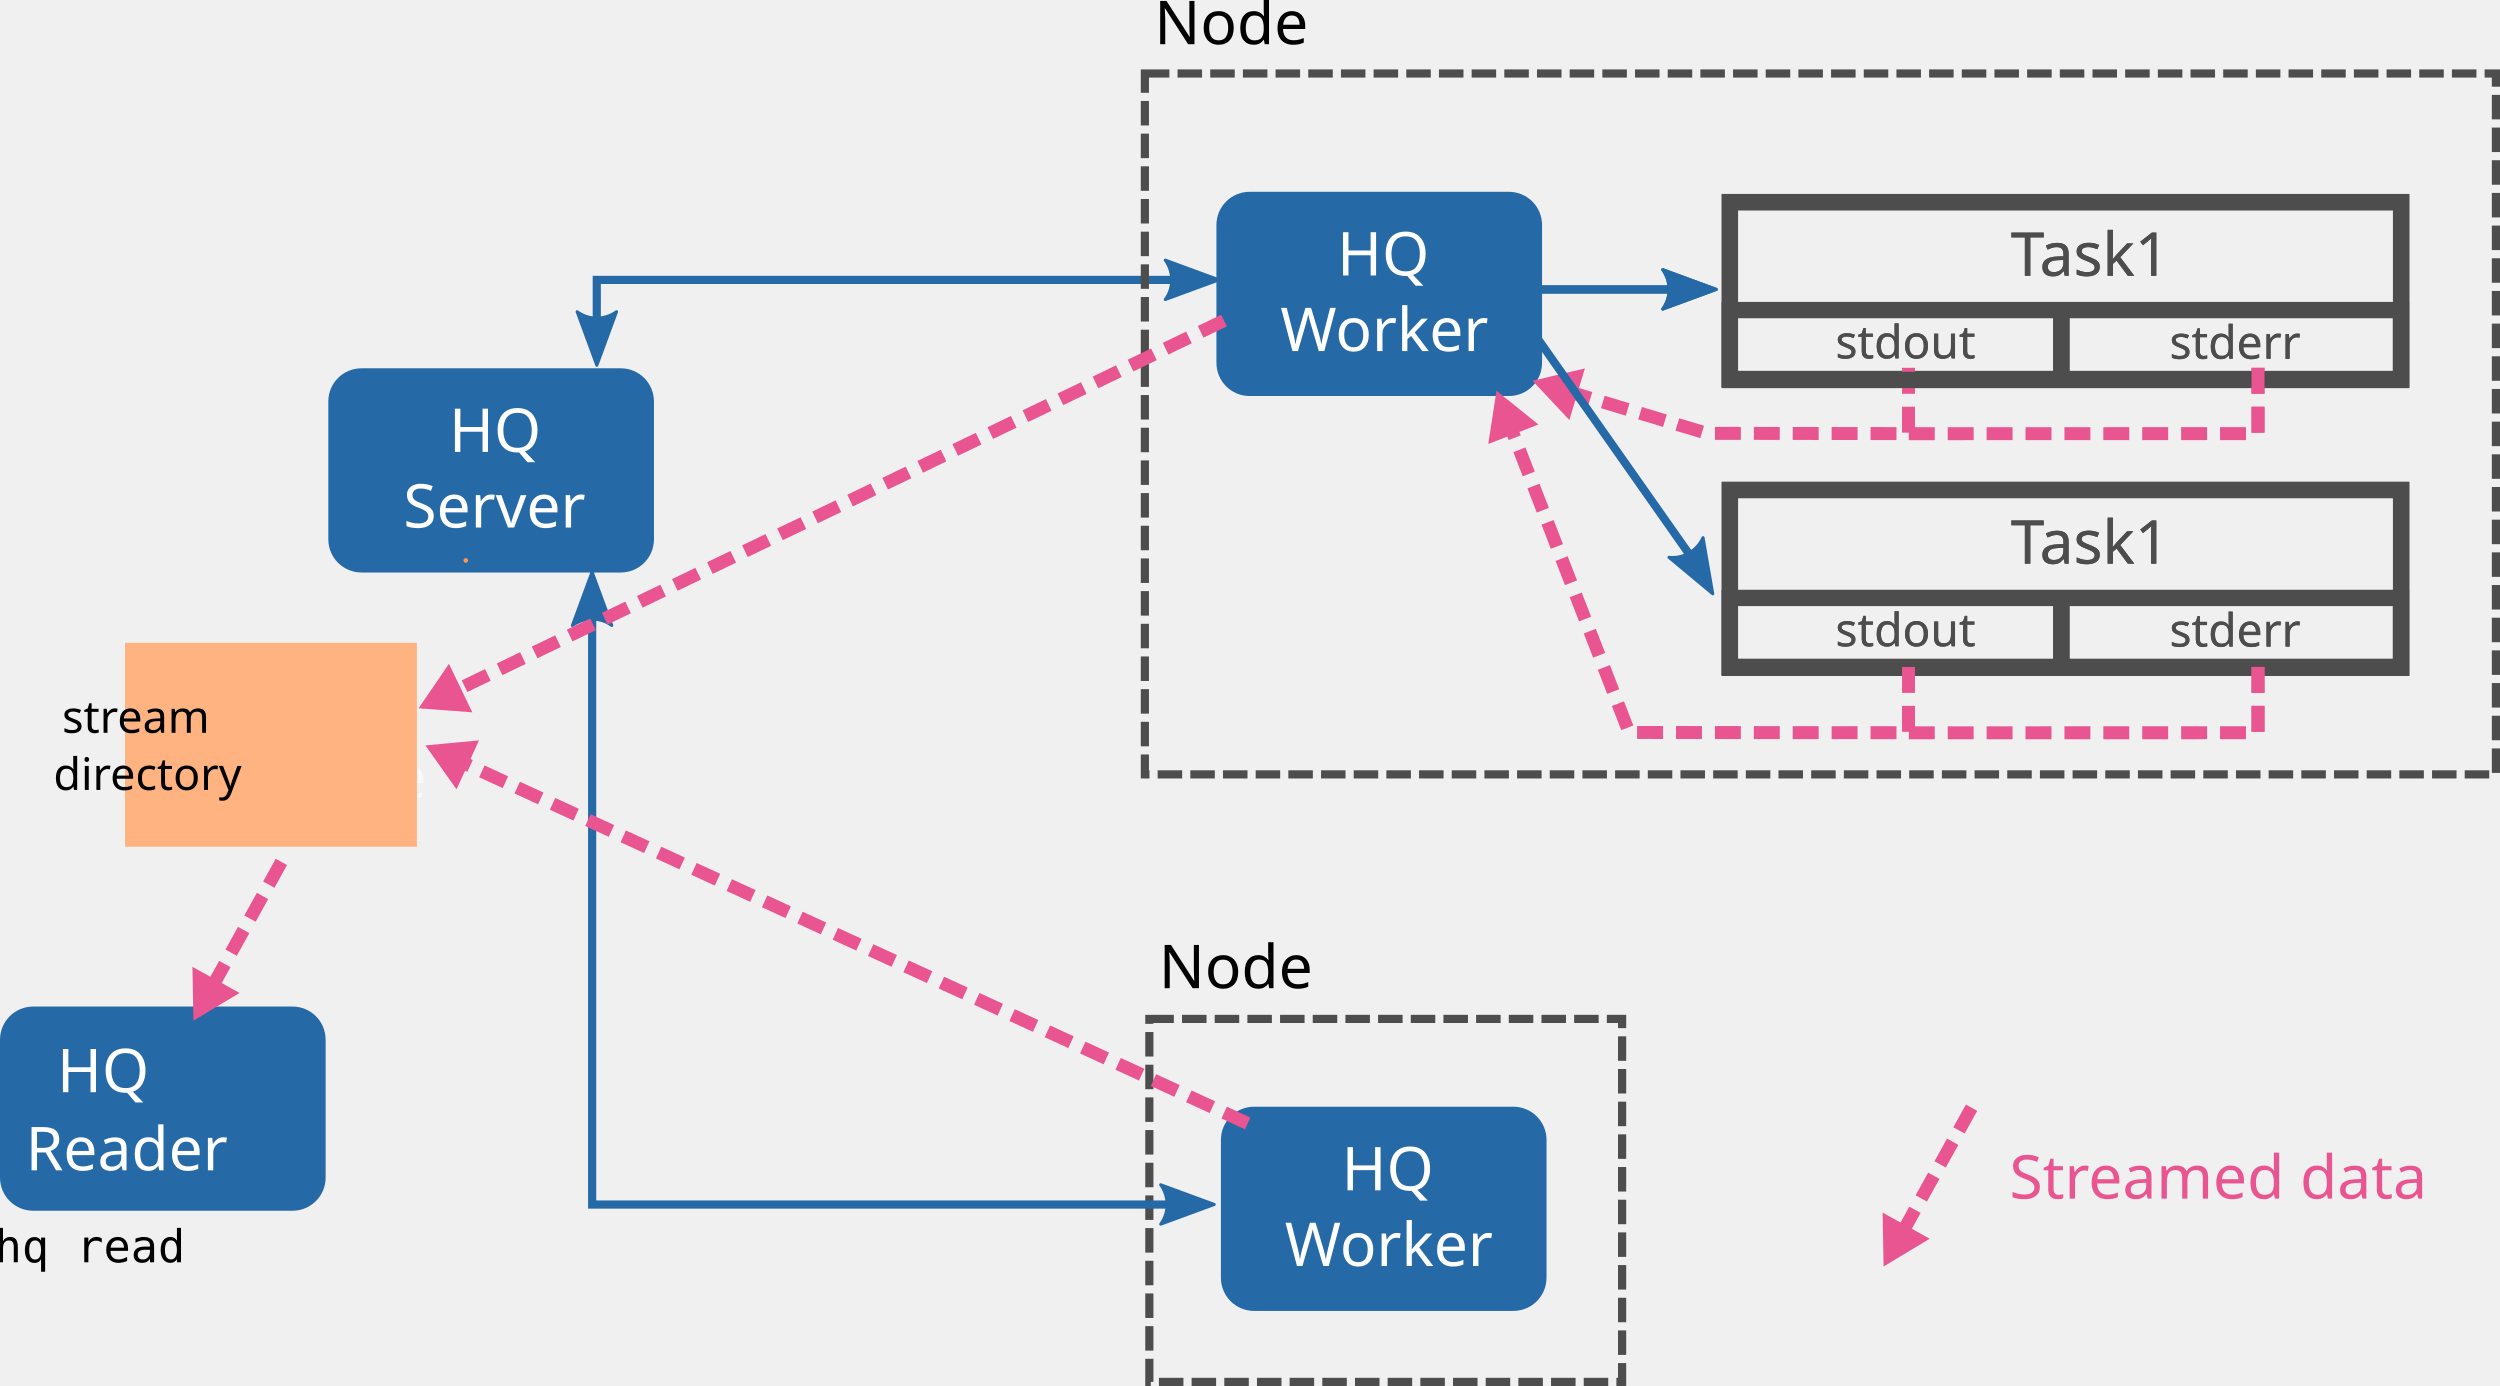
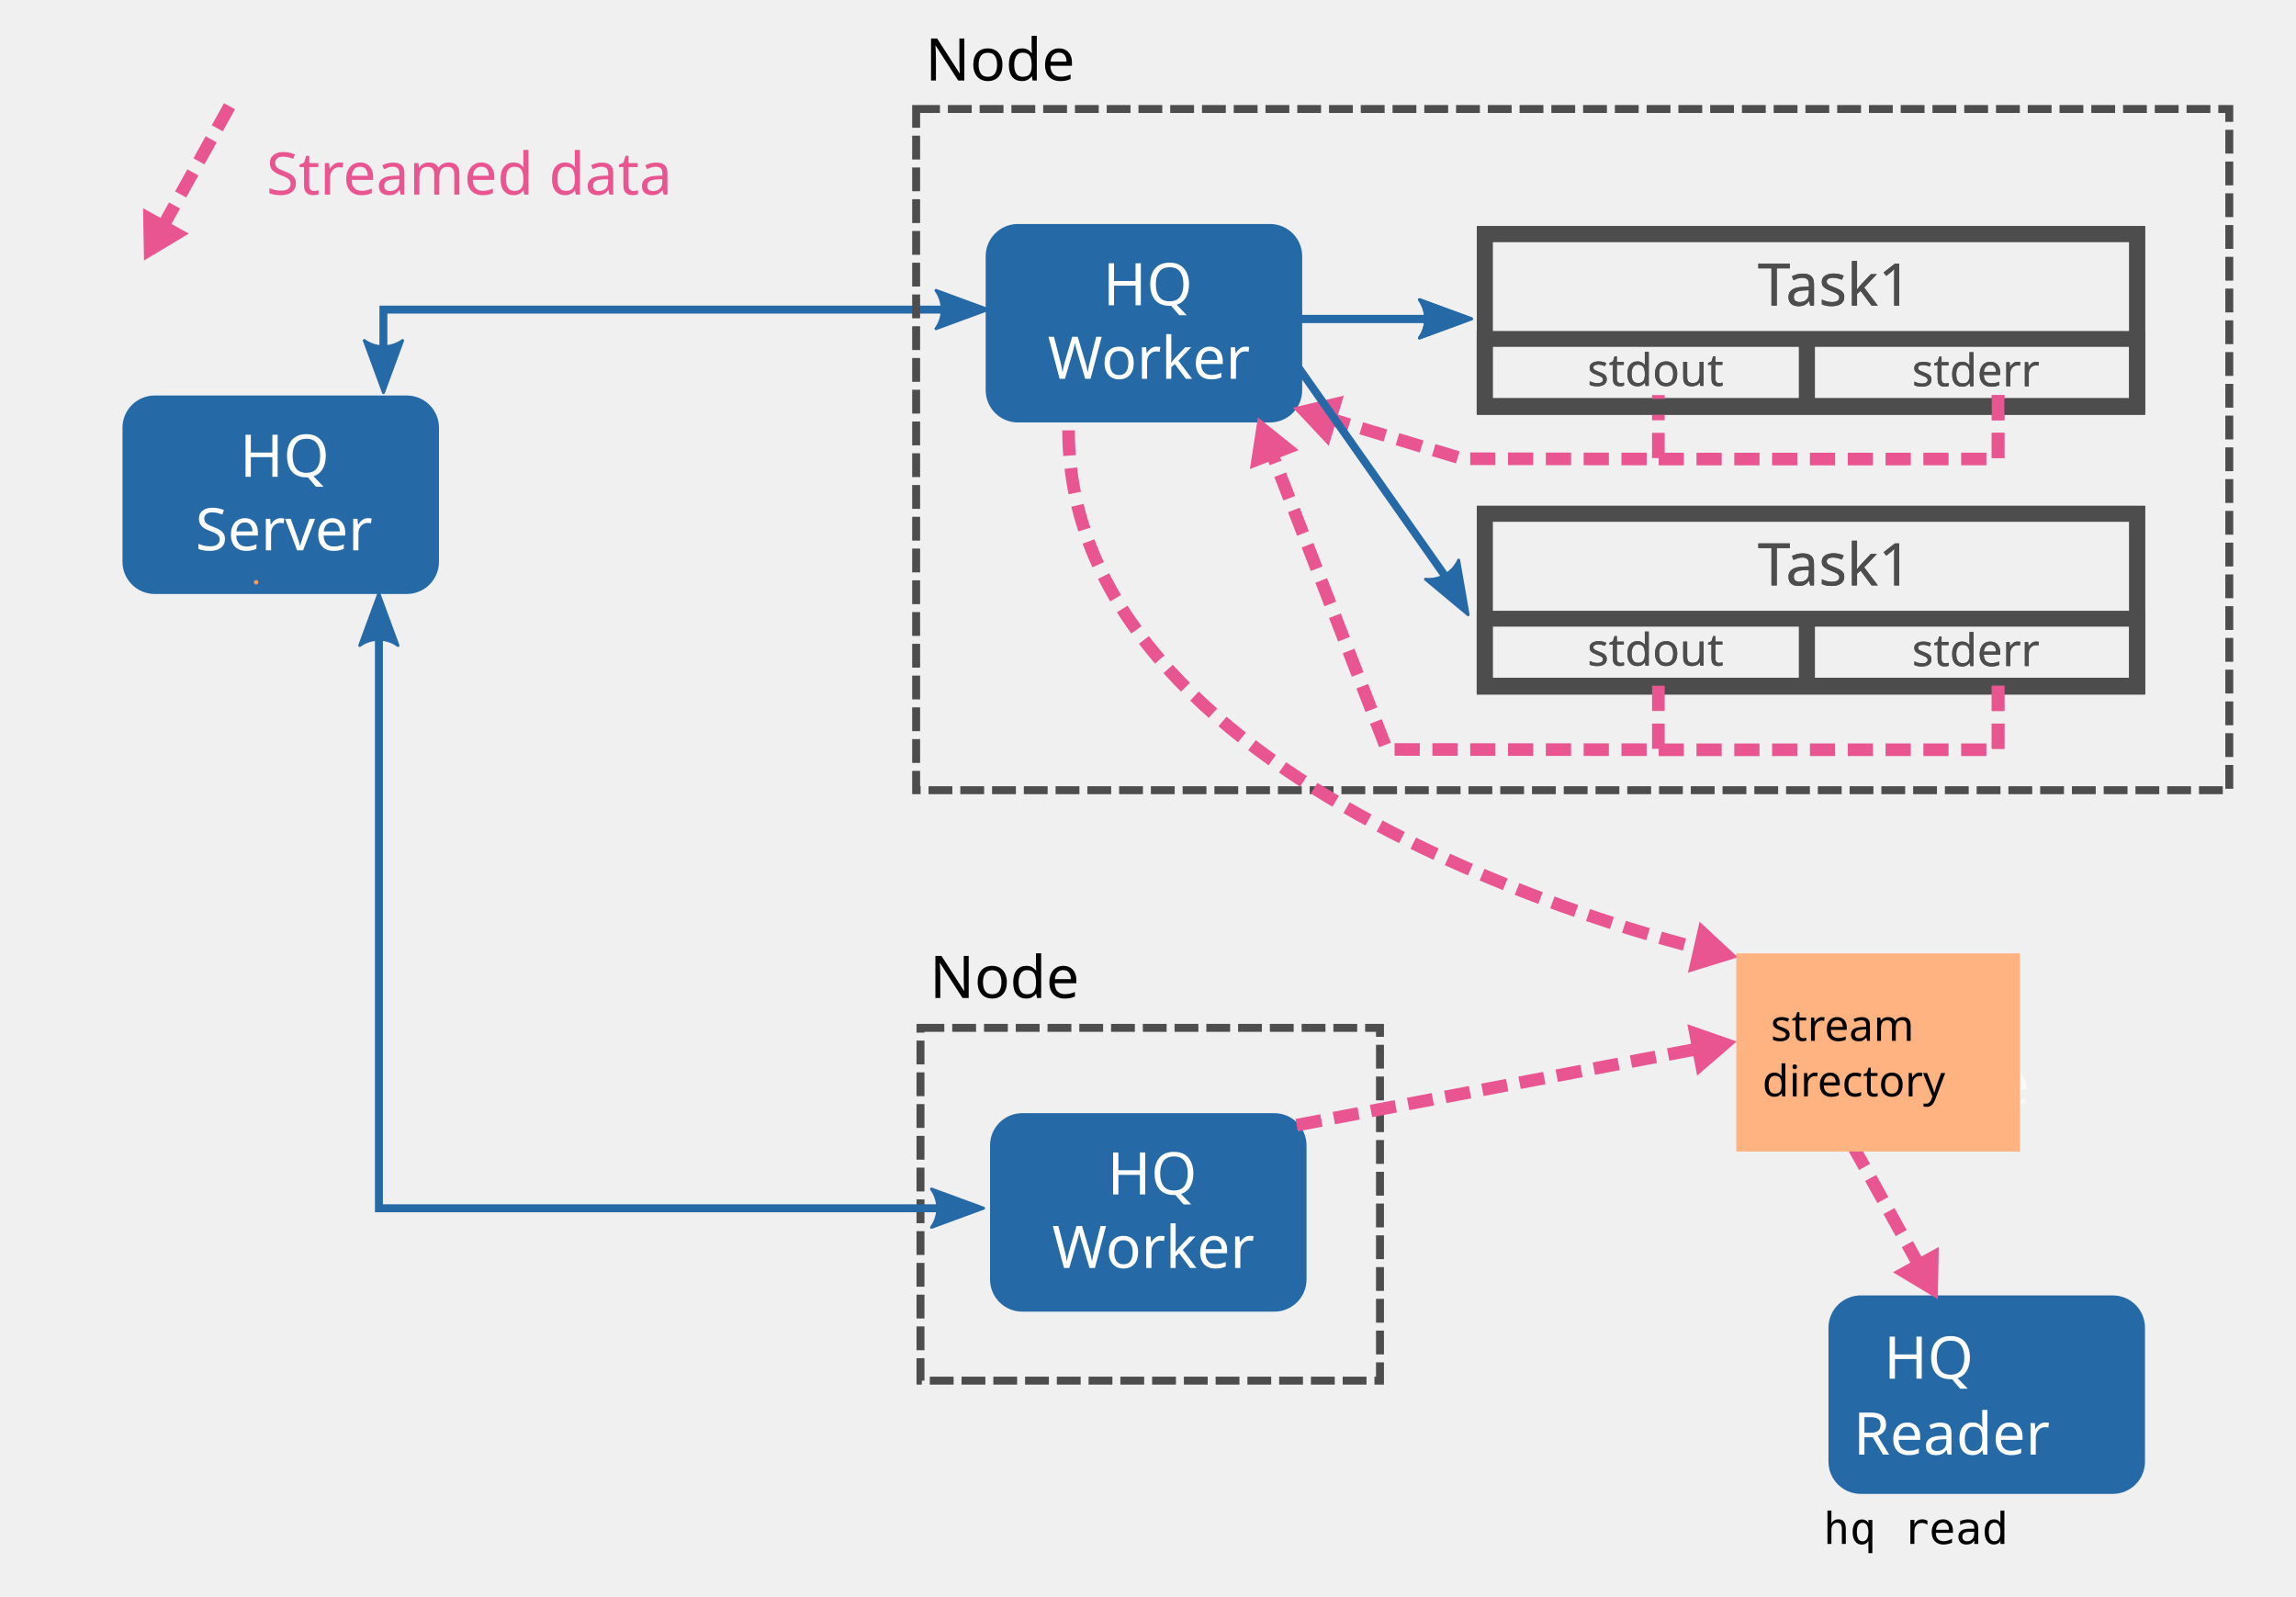
- <svg xmlns="http://www.w3.org/2000/svg" version="1.1" id="svg6091" width="1156.683" height="641.255" viewBox="0 0 1156.683 641.255">
+ <svg xmlns="http://www.w3.org/2000/svg" version="1.1" id="svg6091" width="1092.941" height="760.051" viewBox="0 0 1092.941 760.051">
  <defs id="defs6095">
    <marker style="overflow:visible" id="marker7711" refX="0" refY="0" orient="auto-start-reverse" markerWidth="3.594" markerHeight="4.155" viewBox="0 0 5.324 6.155" preserveAspectRatio="xMidYMid">
      <path transform="scale(0.5)" style="fill:context-stroke;fill-rule:evenodd;stroke:context-stroke;stroke-width:1pt" d="M 5.77,0 -2.88,5 V -5 Z" id="path7709" />
    </marker>
  </defs>
-   <g id="g6099" transform="matrix(1.333333,0,0,1.333333,-55.35742,-104.2028)">
-     <path d="m 166.977,205.949 h 89.937 c 6.387,0 11.531,5.141 11.531,11.531 v 47.801 c 0,6.387 -5.144,11.531 -11.531,11.531 h -89.937 c -6.391,0 -11.532,-5.144 -11.532,-11.531 V 217.48 c 0,-6.39 5.141,-11.531 11.532,-11.531 z" style="fill:#2569a7;fill-opacity:1;fill-rule:nonzero;stroke:none" id="path6103" />
-     <text xml:space="preserve" style="font-variant:normal;font-weight:normal;font-size:21px;font-family:Raleway-v4020;-inkscape-font-specification:Raleway-v4020-Regular;writing-mode:lr-tb;fill:#ffffff;fill-opacity:1;fill-rule:nonzero;stroke:none" id="text6109" x="197.347" y="234.968">
-       <tspan x="197.347 212.845" y="234.968" id="tspan6105">HQ</tspan>
-       <tspan x="181.482 194.229 206.556 213.927 224.742 237.069" y="261.218" id="tspan6107">Server</tspan>
+   <g id="g6099" transform="matrix(1.333333,0,0,1.333333,-146.92,-96.51372)">
+     <path d="m 165.448,213.595 h 89.937 c 6.387,0 11.531,5.141 11.531,11.531 v 47.801 c 0,6.387 -5.144,11.531 -11.531,11.531 h -89.937 c -6.391,0 -11.532,-5.144 -11.532,-11.531 v -47.801 c 0,-6.39 5.141,-11.531 11.532,-11.531 z" style="fill:#2569a7;fill-opacity:1;fill-rule:nonzero;stroke:none" id="path6103" />
+     <text xml:space="preserve" style="font-variant:normal;font-weight:normal;font-size:21px;font-family:Raleway-v4020;-inkscape-font-specification:Raleway-v4020-Regular;writing-mode:lr-tb;fill:#ffffff;fill-opacity:1;fill-rule:nonzero;stroke:none" id="text6109" x="195.818" y="242.614">
+       <tspan x="195.818 211.316" y="242.614" id="tspan6105">HQ</tspan>
+       <tspan x="179.953 192.7 205.027 212.398 223.213 235.54" y="268.864" id="tspan6107">Server</tspan>
    </text>
-     <text xml:space="preserve" style="font-variant:normal;font-weight:normal;font-size:21px;font-family:Raleway-v4020;-inkscape-font-specification:Raleway-v4020-Regular;writing-mode:lr-tb;fill:#ffffff;fill-opacity:1;fill-rule:nonzero;stroke:none" id="text6127" x="507.339" y="185.755">
-       <tspan x="507.339 522.836" y="185.755" id="tspan6123">HQ</tspan>
-       <tspan x="487.609 508.168 520.663 528.034 538.597 550.924" y="212.005" id="tspan6125">Worker</tspan>
+     <text xml:space="preserve" style="font-variant:normal;font-weight:normal;font-size:21px;font-family:Raleway-v4020;-inkscape-font-specification:Raleway-v4020-Regular;writing-mode:lr-tb;fill:#ffffff;fill-opacity:1;fill-rule:nonzero;stroke:none" id="text6127" x="505.809" y="193.402">
+       <tspan x="505.809 521.307" y="193.402" id="tspan6123">HQ</tspan>
+       <tspan x="486.08 506.639 519.134 526.505 537.068 549.395" y="219.652" id="tspan6125">Worker</tspan>
    </text>
-     <g id="g6131" transform="translate(0,-1.211637)">
+     <g id="g6131" transform="translate(-1.529263,6.434531)">
      <path d="m 641.793,149.504 h 232.926 v 61.688 H 641.793 Z" style="fill:none;stroke:#4d4d4d;stroke-width:5.669;stroke-linecap:butt;stroke-linejoin:miter;stroke-miterlimit:4;stroke-dasharray:none;stroke-opacity:1" id="path6133" />
    </g>
-     <g id="g6151">
+     <g id="g6151" transform="translate(-1.529263,7.646168)">
      <path d="M 248.598,201.156 V 175.281 H 460.711" style="fill:none;stroke:#2569a7;stroke-width:2.835;stroke-linecap:butt;stroke-linejoin:miter;stroke-miterlimit:4;stroke-dasharray:none;stroke-opacity:1" id="path6153" />
    </g>
-     <g id="g6155" transform="rotate(-90)">
+     <g id="g6155" transform="rotate(-90,3.058453,4.587716)">
      <path d="m -186.324,255.457 -18.586,-6.832 18.586,-6.836 c -2.969,4.035 -2.953,9.555 0,13.668 z" style="fill:#2569a7;fill-opacity:1;fill-rule:evenodd;stroke:#2569a7;stroke-width:1.063;stroke-linecap:butt;stroke-linejoin:round;stroke-miterlimit:4;stroke-dasharray:none;stroke-opacity:1" id="path6157" />
    </g>
-     <g id="g6159" transform="scale(-1)">
+     <g id="g6159" transform="rotate(180,-0.7646316,3.823084)">
      <path d="m -445.883,-168.418 -18.586,-6.836 18.586,-6.832 c -2.969,4.035 -2.953,9.555 0,13.668 z" style="fill:#2569a7;fill-opacity:1;fill-rule:evenodd;stroke:#2569a7;stroke-width:1.063;stroke-linecap:butt;stroke-linejoin:round;stroke-miterlimit:4;stroke-dasharray:none;stroke-opacity:1" id="path6161" />
    </g>
-     <path d="m 475.148,144.711 h 89.942 c 6.387,0 11.531,5.141 11.531,11.527 v 47.805 c 0,6.387 -5.144,11.531 -11.531,11.531 h -89.942 c -6.386,0 -11.527,-5.144 -11.527,-11.531 v -47.805 c 0,-6.386 5.141,-11.527 11.527,-11.527 z" style="fill:#2569a7;fill-opacity:1;fill-rule:nonzero;stroke:none" id="path6163" />
-     <text xml:space="preserve" style="font-variant:normal;font-weight:normal;font-size:21px;font-family:Raleway-v4020;-inkscape-font-specification:Raleway-v4020-Regular;writing-mode:lr-tb;fill:#ffffff;fill-opacity:1;fill-rule:nonzero;stroke:none" id="text6169" x="505.523" y="173.73">
-       <tspan x="505.523 521.021" y="173.73" id="tspan6165">HQ</tspan>
-       <tspan x="485.793 506.352 518.847 526.218 536.781 549.108" y="199.98" id="tspan6167">Worker</tspan>
+     <path d="m 473.619,152.357 h 89.942 c 6.387,0 11.531,5.141 11.531,11.527 v 47.805 c 0,6.387 -5.144,11.531 -11.531,11.531 h -89.942 c -6.386,0 -11.527,-5.144 -11.527,-11.531 v -47.805 c 0,-6.386 5.141,-11.527 11.527,-11.527 z" style="fill:#2569a7;fill-opacity:1;fill-rule:nonzero;stroke:none" id="path6163" />
+     <text xml:space="preserve" style="font-variant:normal;font-weight:normal;font-size:21px;font-family:Raleway-v4020;-inkscape-font-specification:Raleway-v4020-Regular;writing-mode:lr-tb;fill:#ffffff;fill-opacity:1;fill-rule:nonzero;stroke:none" id="text6169" x="503.993" y="181.376">
+       <tspan x="503.993 519.491" y="181.376" id="tspan6165">HQ</tspan>
+       <tspan x="484.264 504.823 517.318 524.689 535.252 547.579" y="207.626" id="tspan6167">Worker</tspan>
    </text>
-     <text xml:space="preserve" style="font-variant:normal;font-weight:normal;font-size:21px;font-family:Raleway-v4020;-inkscape-font-specification:Raleway-v4020-Regular;writing-mode:lr-tb;fill:#4d4d4d;fill-opacity:1;fill-rule:nonzero;stroke:none" id="text6173" x="739.267" y="173.865">
-       <tspan id="tspan6171" x="739.267" y="173.865">Task1</tspan>
+     <text xml:space="preserve" style="font-variant:normal;font-weight:normal;font-size:21px;font-family:Raleway-v4020;-inkscape-font-specification:Raleway-v4020-Regular;writing-mode:lr-tb;fill:#4d4d4d;fill-opacity:1;fill-rule:nonzero;stroke:none" id="text6173" x="737.738" y="181.511">
+       <tspan id="tspan6171" x="737.738" y="181.511">Task1</tspan>
    </text>
-     <g id="g6187">
+     <g id="g6187" transform="translate(-1.529263,7.646168)">
      <path d="m 576.309,178.598 h 57.015" style="fill:none;stroke:#2569a7;stroke-width:2.835;stroke-linecap:butt;stroke-linejoin:miter;stroke-miterlimit:4;stroke-dasharray:none;stroke-opacity:1" id="path6189" />
    </g>
-     <g id="g6191" transform="scale(-1)">
+     <g id="g6191" transform="rotate(180,-0.7646316,3.823084)">
      <path d="m -618.496,-171.738 -18.582,-6.832 18.582,-6.832 c -2.969,4.031 -2.953,9.554 0,13.664 z" style="fill:#2569a7;fill-opacity:1;fill-rule:evenodd;stroke:#2569a7;stroke-width:1.063;stroke-linecap:butt;stroke-linejoin:round;stroke-miterlimit:4;stroke-dasharray:none;stroke-opacity:1" id="path6193" />
    </g>
-     <g id="g6195">
+     <g id="g6195" transform="translate(-1.529263,7.646168)">
      <path d="m 438.793,103.656 h 468.82 v 243.214 h -468.82 z" style="fill:none;stroke:#4d4d4d;stroke-width:2.835;stroke-linecap:butt;stroke-linejoin:miter;stroke-miterlimit:4;stroke-dasharray:8.504, 2.835;stroke-dashoffset:0;stroke-opacity:1" id="path6197" />
    </g>
-     <text xml:space="preserve" style="font-variant:normal;font-weight:normal;font-size:21px;font-family:Raleway-v4020;-inkscape-font-specification:Raleway-v4020-Regular;writing-mode:lr-tb;fill:#000000;fill-opacity:1;fill-rule:nonzero;stroke:none" id="text6201" x="442.081" y="93.482">
-       <tspan x="442.081 458.125 470.62 483.682" y="93.482" id="tspan6199">Node</tspan>
+     <text xml:space="preserve" style="font-variant:normal;font-weight:normal;font-size:21px;font-family:Raleway-v4020;-inkscape-font-specification:Raleway-v4020-Regular;writing-mode:lr-tb;fill:#000000;fill-opacity:1;fill-rule:nonzero;stroke:none" id="text6201" x="440.552" y="101.128">
+       <tspan x="440.552 456.596 469.091 482.153" y="101.128" id="tspan6199">Node</tspan>
    </text>
-     <text xml:space="preserve" style="font-variant:normal;font-weight:normal;font-size:21px;font-family:Raleway-v4020;-inkscape-font-specification:Raleway-v4020-Regular;writing-mode:lr-tb;fill:#ffffff;fill-opacity:1;fill-rule:nonzero;stroke:none" id="text6207" x="508.893" y="503.229">
-       <tspan x="508.893 524.391" y="503.229" id="tspan6203">HQ</tspan>
-       <tspan x="489.163 509.722 522.217 529.588 540.151 552.478" y="529.479" id="tspan6205">Worker</tspan>
+     <text xml:space="preserve" style="font-variant:normal;font-weight:normal;font-size:21px;font-family:Raleway-v4020;-inkscape-font-specification:Raleway-v4020-Regular;writing-mode:lr-tb;fill:#ffffff;fill-opacity:1;fill-rule:nonzero;stroke:none" id="text6207" x="507.363" y="510.875">
+       <tspan x="507.363 522.861" y="510.875" id="tspan6203">HQ</tspan>
+       <tspan x="487.634 508.193 520.688 528.059 538.622 550.949" y="537.125" id="tspan6205">Worker</tspan>
    </text>
-     <path d="m 476.703,462.184 h 89.942 c 6.386,0 11.527,5.14 11.527,11.531 v 47.801 c 0,6.39 -5.141,11.531 -11.527,11.531 h -89.942 c -6.387,0 -11.527,-5.141 -11.527,-11.531 v -47.801 c 0,-6.391 5.14,-11.531 11.527,-11.531 z" style="fill:#2569a7;fill-opacity:1;fill-rule:nonzero;stroke:none" id="path6209" />
-     <text xml:space="preserve" style="font-variant:normal;font-weight:normal;font-size:21px;font-family:Raleway-v4020;-inkscape-font-specification:Raleway-v4020-Regular;writing-mode:lr-tb;fill:#ffffff;fill-opacity:1;fill-rule:nonzero;stroke:none" id="text6215" x="507.077" y="491.204">
-       <tspan x="507.077 522.575" y="491.204" id="tspan6211">HQ</tspan>
-       <tspan x="487.347 507.906 520.401 527.772 538.335 550.662" y="517.454" id="tspan6213">Worker</tspan>
+     <path d="m 475.174,469.83 h 89.942 c 6.386,0 11.527,5.14 11.527,11.531 v 47.801 c 0,6.39 -5.141,11.531 -11.527,11.531 h -89.942 c -6.387,0 -11.527,-5.141 -11.527,-11.531 v -47.801 c 0,-6.391 5.14,-11.531 11.527,-11.531 z" style="fill:#2569a7;fill-opacity:1;fill-rule:nonzero;stroke:none" id="path6209" />
+     <text xml:space="preserve" style="font-variant:normal;font-weight:normal;font-size:21px;font-family:Raleway-v4020;-inkscape-font-specification:Raleway-v4020-Regular;writing-mode:lr-tb;fill:#ffffff;fill-opacity:1;fill-rule:nonzero;stroke:none" id="text6215" x="505.548" y="498.85">
+       <tspan x="505.548 521.046" y="498.85" id="tspan6211">HQ</tspan>
+       <tspan x="485.818 506.377 518.872 526.243 536.806 549.133" y="525.1" id="tspan6213">Worker</tspan>
    </text>
-     <g id="g6217">
+     <g id="g6217" transform="translate(-1.529263,7.646168)">
      <path d="M 440.348,431.723 H 604.395 V 557.676 H 440.348 Z" style="fill:none;stroke:#4d4d4d;stroke-width:2.835;stroke-linecap:butt;stroke-linejoin:miter;stroke-miterlimit:4;stroke-dasharray:8.504, 2.835;stroke-dashoffset:0;stroke-opacity:1" id="path6219" />
    </g>
-     <text xml:space="preserve" style="font-variant:normal;font-weight:normal;font-size:21px;font-family:Raleway-v4020;-inkscape-font-specification:Raleway-v4020-Regular;writing-mode:lr-tb;fill:#000000;fill-opacity:1;fill-rule:nonzero;stroke:none" id="text6223" x="443.635" y="421.053">
-       <tspan x="443.635 459.679 472.174 485.236" y="421.053" id="tspan6221">Node</tspan>
+     <text xml:space="preserve" style="font-variant:normal;font-weight:normal;font-size:21px;font-family:Raleway-v4020;-inkscape-font-specification:Raleway-v4020-Regular;writing-mode:lr-tb;fill:#000000;fill-opacity:1;fill-rule:nonzero;stroke:none" id="text6223" x="442.106" y="428.699">
+       <tspan x="442.106 458.15 470.645 483.707" y="428.699" id="tspan6221">Node</tspan>
    </text>
-     <g id="g6225">
+     <g id="g6225" transform="translate(-1.529263,7.646168)">
      <path d="m 247,280.363 v 215.77 h 212.117" style="fill:none;stroke:#2569a7;stroke-width:2.835;stroke-linecap:butt;stroke-linejoin:miter;stroke-miterlimit:4;stroke-dasharray:none;stroke-opacity:1" id="path6227" />
    </g>
-     <g id="g6229" transform="rotate(90)">
+     <g id="g6229" transform="rotate(90,-4.587716,3.058453)">
      <path d="m 295.191,-240.141 -18.582,-6.832 18.582,-6.832 c -2.968,4.032 -2.949,9.551 0,13.664 z" style="fill:#2569a7;fill-opacity:1;fill-rule:evenodd;stroke:#2569a7;stroke-width:1.063;stroke-linecap:butt;stroke-linejoin:round;stroke-miterlimit:4;stroke-dasharray:none;stroke-opacity:1" id="path6231" />
    </g>
-     <g id="g6233" transform="scale(-1)">
+     <g id="g6233" transform="rotate(180,-0.7646316,3.823084)">
      <path d="m -444.289,-489.273 -18.582,-6.832 18.582,-6.836 c -2.969,4.035 -2.949,9.554 0,13.668 z" style="fill:#2569a7;fill-opacity:1;fill-rule:evenodd;stroke:#2569a7;stroke-width:1.063;stroke-linecap:butt;stroke-linejoin:round;stroke-miterlimit:4;stroke-dasharray:none;stroke-opacity:1" id="path6235" />
    </g>
-     <g id="g7135" transform="translate(-0.04281848,36.24721)">
+     <g id="g7135" transform="translate(-1.572082,43.89338)">
      <path d="m 641.793,149.504 h 232.926 v 23.916 H 641.793 Z" style="fill:none;stroke:#4d4d4d;stroke-width:5.669;stroke-linecap:butt;stroke-linejoin:miter;stroke-miterlimit:4;stroke-dasharray:none;stroke-opacity:1" id="path7133" />
    </g>
-     <text xml:space="preserve" style="font-variant:normal;font-weight:normal;font-size:16px;font-family:Raleway-v4020;-inkscape-font-specification:Raleway-v4020-Regular;writing-mode:lr-tb;fill:#4d4d4d;fill-opacity:1;fill-rule:nonzero;stroke:none" id="text7188" x="678.425" y="202.509">
-       <tspan id="tspan7186" x="678.425" y="202.509">stdout</tspan>
+     <text xml:space="preserve" style="font-variant:normal;font-weight:normal;font-size:16px;font-family:Raleway-v4020;-inkscape-font-specification:Raleway-v4020-Regular;writing-mode:lr-tb;fill:#4d4d4d;fill-opacity:1;fill-rule:nonzero;stroke:none" id="text7188" x="676.896" y="210.156">
+       <tspan id="tspan7186" x="676.896" y="210.156">stdout</tspan>
    </text>
-     <g id="g7242" transform="translate(-0.04281848,36.24721)">
+     <g id="g7242" transform="translate(-1.572082,43.89338)">
      <path d="m 756.856,149.504 v 23.916 z" style="fill:none;stroke:#4d4d4d;stroke-width:5.669;stroke-linecap:butt;stroke-linejoin:miter;stroke-miterlimit:4;stroke-dasharray:none;stroke-opacity:1" id="path7240" />
    </g>
-     <text xml:space="preserve" style="font-variant:normal;font-weight:normal;font-size:16px;font-family:Raleway-v4020;-inkscape-font-specification:Raleway-v4020-Regular;writing-mode:lr-tb;fill:#4d4d4d;fill-opacity:1;fill-rule:nonzero;stroke:none" id="text7246" x="794.344" y="202.646">
-       <tspan id="tspan7244" x="794.344" y="202.646">stderr</tspan>
+     <text xml:space="preserve" style="font-variant:normal;font-weight:normal;font-size:16px;font-family:Raleway-v4020;-inkscape-font-specification:Raleway-v4020-Regular;writing-mode:lr-tb;fill:#4d4d4d;fill-opacity:1;fill-rule:nonzero;stroke:none" id="text7246" x="792.815" y="210.292">
+       <tspan id="tspan7244" x="792.815" y="210.292">stderr</tspan>
    </text>
    <g id="g7250" transform="translate(-572.0264,177.8659)" style="stroke:#ff9955" />
-     <text xml:space="preserve" style="font-style:normal;font-variant:normal;font-weight:normal;font-stretch:normal;font-size:21px;line-height:125%;font-family:Raleway-v4020;-inkscape-font-specification:Raleway-v4020;letter-spacing:0px;word-spacing:0px;fill:#f9f9f9;fill-opacity:1;stroke:none;stroke-width:0.75px;stroke-linecap:butt;stroke-linejoin:miter;stroke-opacity:1" x="117.562" y="355.164" id="text7360">
-       <tspan id="tspan7358" style="fill:#f9f9f9;stroke-width:0.75px" x="117.562" y="355.164">Log file</tspan>
+     <text xml:space="preserve" style="font-style:normal;font-variant:normal;font-weight:normal;font-stretch:normal;font-size:21px;line-height:125%;font-family:Raleway-v4020;-inkscape-font-specification:Raleway-v4020;letter-spacing:0px;word-spacing:0px;fill:#f9f9f9;fill-opacity:1;stroke:none;stroke-width:0.75px;stroke-linecap:butt;stroke-linejoin:miter;stroke-opacity:1" x="762.734" y="466.725" id="text7360">
+       <tspan id="tspan7358" style="fill:#f9f9f9;stroke-width:0.75px" x="762.734" y="466.725">Log file</tspan>
    </text>
-     <path d="m 53.05,427.427 h 89.937 c 6.387,0 11.531,5.141 11.531,11.531 v 47.801 c 0,6.387 -5.144,11.531 -11.531,11.531 H 53.05 c -6.391,0 -11.532,-5.144 -11.532,-11.531 v -47.801 c 0,-6.39 5.141,-11.531 11.532,-11.531 z" style="fill:#2569a7;fill-opacity:1;fill-rule:nonzero;stroke:none" id="path7362" />
-     <text xml:space="preserve" style="font-style:normal;font-variant:normal;font-weight:normal;font-stretch:normal;font-size:15.69px;font-family:'DejaVu Sans Mono';-inkscape-font-specification:'DejaVu Sans Mono';text-align:center;writing-mode:lr-tb;text-anchor:middle;fill:#000000;fill-opacity:1;fill-rule:nonzero;stroke:none;stroke-width:0.747" id="text7368" x="96.334" y="516.157">
-       <tspan x="96.334" y="516.157" id="tspan7376" style="font-style:normal;font-variant:normal;font-weight:normal;font-stretch:normal;font-family:'DejaVu Sans Mono';-inkscape-font-specification:'DejaVu Sans Mono';fill:#000000;stroke-width:0.747">hq read</tspan>
+     <path d="m 774.516,534.895 h 89.937 c 6.387,0 11.531,5.141 11.531,11.531 v 47.801 c 0,6.387 -5.144,11.531 -11.531,11.531 h -89.937 c -6.391,0 -11.532,-5.144 -11.532,-11.531 v -47.801 c 0,-6.39 5.141,-11.531 11.532,-11.531 z" style="fill:#2569a7;fill-opacity:1;fill-rule:nonzero;stroke:none" id="path7362" />
+     <text xml:space="preserve" style="font-style:normal;font-variant:normal;font-weight:normal;font-stretch:normal;font-size:15.69px;font-family:'DejaVu Sans Mono';-inkscape-font-specification:'DejaVu Sans Mono';text-align:center;writing-mode:lr-tb;text-anchor:middle;fill:#000000;fill-opacity:1;fill-rule:nonzero;stroke:none;stroke-width:0.747" id="text7368" x="817.8" y="623.624">
+       <tspan x="817.8" y="623.624" id="tspan7376" style="font-style:normal;font-variant:normal;font-weight:normal;font-stretch:normal;font-family:'DejaVu Sans Mono';-inkscape-font-specification:'DejaVu Sans Mono';fill:#000000;stroke-width:0.747">hq read</tspan>
    </text>
-     <circle id="path7429" style="fill:#803300;stroke:#ff9955;stroke-width:0.75" cx="203.158" cy="272.634" r="0.428" />
-     <circle id="path7431" style="fill:#803300;stroke:#ff9955;stroke-width:0.75" cx="170.164" cy="315.455" r="0.856" />
-     <path style="fill:none;fill-rule:evenodd;stroke:#e85591;stroke-width:4.5;stroke-linecap:butt;stroke-linejoin:miter;stroke-dasharray:9, 4.5;stroke-dashoffset:0;stroke-opacity:1;marker-end:url(#marker7711)" d="m 703.777,205.792 v 22.827 l -70,-0.096 -50.147,-15.122" id="path7877" />
-     <path style="fill:none;fill-rule:evenodd;stroke:#e85591;stroke-width:4.5;stroke-linecap:butt;stroke-linejoin:miter;stroke-dasharray:9, 4.5;stroke-dashoffset:0;stroke-opacity:1" d="m 825.058,205.792 v 22.827 l -121.396,0.028" id="path7887" />
-     <path style="fill:#e85591;fill-opacity:1;fill-rule:evenodd;stroke:#e85591;stroke-width:4.5;stroke-linecap:butt;stroke-linejoin:miter;stroke-dasharray:9, 4.5;stroke-dashoffset:0;stroke-opacity:1;marker-end:url(#marker7711)" d="M 725.652,462.528 700.361,508.183" id="path7899" />
-     <text xml:space="preserve" style="font-style:normal;font-variant:normal;font-weight:normal;font-stretch:normal;font-size:21px;line-height:125%;font-family:Raleway-v4020;-inkscape-font-specification:Raleway-v4020;letter-spacing:0px;word-spacing:0px;fill:#e85591;fill-opacity:1;stroke:none;stroke-width:0.75px;stroke-linecap:butt;stroke-linejoin:miter;stroke-opacity:1" x="738.808" y="494.08" id="text7907">
-       <tspan id="tspan7905" style="fill:#e85591;fill-opacity:1;stroke-width:0.75px" x="738.808" y="494.08">Streamed data</tspan>
+     <circle id="path7429" style="fill:#803300;stroke:#ff9955;stroke-width:0.75" cx="201.629" cy="280.28" r="0.428" />
+     <circle id="path7431" style="fill:#803300;stroke:#ff9955;stroke-width:0.75" cx="815.336" cy="427.016" r="0.856" />
+     <path style="fill:none;fill-rule:evenodd;stroke:#e85591;stroke-width:4.5;stroke-linecap:butt;stroke-linejoin:miter;stroke-dasharray:9, 4.5;stroke-dashoffset:0;stroke-opacity:1;marker-end:url(#marker7711)" d="m 702.248,213.438 v 22.827 l -70,-0.096 -50.147,-15.122" id="path7877" />
+     <path style="fill:none;fill-rule:evenodd;stroke:#e85591;stroke-width:4.5;stroke-linecap:butt;stroke-linejoin:miter;stroke-dasharray:9, 4.5;stroke-dashoffset:0;stroke-opacity:1" d="m 823.529,213.438 v 22.827 l -121.396,0.028" id="path7887" />
+     <path style="fill:#e85591;fill-opacity:1;fill-rule:evenodd;stroke:#e85591;stroke-width:4.5;stroke-linecap:butt;stroke-linejoin:miter;stroke-dasharray:9, 4.5;stroke-dashoffset:0;stroke-opacity:1;marker-end:url(#marker7711)" d="m 192.12,110.314 -25.291,45.654" id="path7899" />
+     <text xml:space="preserve" style="font-style:normal;font-variant:normal;font-weight:normal;font-stretch:normal;font-size:21px;line-height:125%;font-family:Raleway-v4020;-inkscape-font-specification:Raleway-v4020;letter-spacing:0px;word-spacing:0px;fill:#e85591;fill-opacity:1;stroke:none;stroke-width:0.75px;stroke-linecap:butt;stroke-linejoin:miter;stroke-opacity:1" x="205.276" y="141.866" id="text7907">
+       <tspan id="tspan7905" style="fill:#e85591;fill-opacity:1;stroke-width:0.75px" x="205.276" y="141.866">Streamed data</tspan>
    </text>
-     <g id="g7992" transform="translate(0,-1.211637)">
+     <g id="g7992" transform="translate(-1.529263,6.434531)">
      <path d="m 641.793,149.504 h 232.926 v 61.688 H 641.793 Z" style="fill:none;stroke:#4d4d4d;stroke-width:5.669;stroke-linecap:butt;stroke-linejoin:miter;stroke-miterlimit:4;stroke-dasharray:none;stroke-opacity:1" id="path7990" />
    </g>
-     <text xml:space="preserve" style="font-variant:normal;font-weight:normal;font-size:21px;font-family:Raleway-v4020;-inkscape-font-specification:Raleway-v4020-Regular;writing-mode:lr-tb;fill:#4d4d4d;fill-opacity:1;fill-rule:nonzero;stroke:none" id="text7996" x="739.267" y="173.865">
-       <tspan id="tspan7994" x="739.267" y="173.865">Task1</tspan>
+     <text xml:space="preserve" style="font-variant:normal;font-weight:normal;font-size:21px;font-family:Raleway-v4020;-inkscape-font-specification:Raleway-v4020-Regular;writing-mode:lr-tb;fill:#4d4d4d;fill-opacity:1;fill-rule:nonzero;stroke:none" id="text7996" x="737.738" y="181.511">
+       <tspan id="tspan7994" x="737.738" y="181.511">Task1</tspan>
    </text>
-     <g id="g8000">
+     <g id="g8000" transform="translate(-1.529263,7.646168)">
      <path d="m 576.309,178.598 h 57.015" style="fill:none;stroke:#2569a7;stroke-width:2.835;stroke-linecap:butt;stroke-linejoin:miter;stroke-miterlimit:4;stroke-dasharray:none;stroke-opacity:1" id="path7998" />
      <path d="M 569.89,188.262 633.324,278.483" style="fill:none;stroke:#2569a7;stroke-width:2.835;stroke-linecap:butt;stroke-linejoin:miter;stroke-miterlimit:4;stroke-dasharray:none;stroke-opacity:1" id="path8090" />
    </g>
-     <g id="g8004" transform="scale(-1)">
+     <g id="g8004" transform="rotate(180,-0.7646316,3.823084)">
      <path d="m -618.496,-171.738 -18.582,-6.832 18.582,-6.832 c -2.969,4.031 -2.953,9.554 0,13.664 z" style="fill:#2569a7;fill-opacity:1;fill-rule:evenodd;stroke:#2569a7;stroke-width:1.063;stroke-linecap:butt;stroke-linejoin:round;stroke-miterlimit:4;stroke-dasharray:none;stroke-opacity:1" id="path8002" />
    </g>
-     <text xml:space="preserve" style="font-variant:normal;font-weight:normal;font-size:16px;font-family:Raleway-v4020;-inkscape-font-specification:Raleway-v4020-Regular;writing-mode:lr-tb;fill:#4d4d4d;fill-opacity:1;fill-rule:nonzero;stroke:none" id="text8008" x="678.425" y="202.509">
-       <tspan id="tspan8006" x="678.425" y="202.509">stdout</tspan>
+     <text xml:space="preserve" style="font-variant:normal;font-weight:normal;font-size:16px;font-family:Raleway-v4020;-inkscape-font-specification:Raleway-v4020-Regular;writing-mode:lr-tb;fill:#4d4d4d;fill-opacity:1;fill-rule:nonzero;stroke:none" id="text8008" x="676.896" y="210.156">
+       <tspan id="tspan8006" x="676.896" y="210.156">stdout</tspan>
    </text>
-     <g id="g8012" transform="translate(-0.04281848,36.24721)">
+     <g id="g8012" transform="translate(-1.572082,43.89338)">
      <path d="m 756.856,149.504 v 23.916 z" style="fill:none;stroke:#4d4d4d;stroke-width:5.669;stroke-linecap:butt;stroke-linejoin:miter;stroke-miterlimit:4;stroke-dasharray:none;stroke-opacity:1" id="path8010" />
    </g>
-     <text xml:space="preserve" style="font-variant:normal;font-weight:normal;font-size:16px;font-family:Raleway-v4020;-inkscape-font-specification:Raleway-v4020-Regular;writing-mode:lr-tb;fill:#4d4d4d;fill-opacity:1;fill-rule:nonzero;stroke:none" id="text8016" x="794.344" y="202.646">
-       <tspan id="tspan8014" x="794.344" y="202.646">stderr</tspan>
+     <text xml:space="preserve" style="font-variant:normal;font-weight:normal;font-size:16px;font-family:Raleway-v4020;-inkscape-font-specification:Raleway-v4020-Regular;writing-mode:lr-tb;fill:#4d4d4d;fill-opacity:1;fill-rule:nonzero;stroke:none" id="text8016" x="792.815" y="210.292">
+       <tspan id="tspan8014" x="792.815" y="210.292">stderr</tspan>
    </text>
-     <path style="fill:none;fill-rule:evenodd;stroke:#e85591;stroke-width:4.5;stroke-linecap:butt;stroke-linejoin:miter;stroke-dasharray:9, 4.5;stroke-dashoffset:0;stroke-opacity:1" d="m 825.058,205.792 v 22.827" id="path8018" />
-     <g id="g8056" transform="translate(0,98.67381)">
+     <path style="fill:none;fill-rule:evenodd;stroke:#e85591;stroke-width:4.5;stroke-linecap:butt;stroke-linejoin:miter;stroke-dasharray:9, 4.5;stroke-dashoffset:0;stroke-opacity:1" d="m 823.529,213.438 v 22.827" id="path8018" />
+     <g id="g8056" transform="translate(-1.529263,106.32)">
      <path d="m 641.793,149.504 h 232.926 v 61.688 H 641.793 Z" style="fill:none;stroke:#4d4d4d;stroke-width:5.669;stroke-linecap:butt;stroke-linejoin:miter;stroke-miterlimit:4;stroke-dasharray:none;stroke-opacity:1" id="path8054" />
    </g>
-     <text xml:space="preserve" style="font-variant:normal;font-weight:normal;font-size:21px;font-family:Raleway-v4020;-inkscape-font-specification:Raleway-v4020-Regular;writing-mode:lr-tb;fill:#4d4d4d;fill-opacity:1;fill-rule:nonzero;stroke:none" id="text8060" x="739.267" y="273.75">
-       <tspan id="tspan8058" x="739.267" y="273.75">Task1</tspan>
+     <text xml:space="preserve" style="font-variant:normal;font-weight:normal;font-size:21px;font-family:Raleway-v4020;-inkscape-font-specification:Raleway-v4020-Regular;writing-mode:lr-tb;fill:#4d4d4d;fill-opacity:1;fill-rule:nonzero;stroke:none" id="text8060" x="737.738" y="281.396">
+       <tspan id="tspan8058" x="737.738" y="281.396">Task1</tspan>
    </text>
-     <g id="g8068" transform="translate(-0.04281848,136.1327)">
+     <g id="g8068" transform="translate(-1.572082,143.7788)">
      <path d="m 641.793,149.504 h 232.926 v 23.916 H 641.793 Z" style="fill:none;stroke:#4d4d4d;stroke-width:5.669;stroke-linecap:butt;stroke-linejoin:miter;stroke-miterlimit:4;stroke-dasharray:none;stroke-opacity:1" id="path8066" />
    </g>
-     <text xml:space="preserve" style="font-variant:normal;font-weight:normal;font-size:16px;font-family:Raleway-v4020;-inkscape-font-specification:Raleway-v4020-Regular;writing-mode:lr-tb;fill:#4d4d4d;fill-opacity:1;fill-rule:nonzero;stroke:none" id="text8072" x="678.425" y="302.395">
-       <tspan id="tspan8070" x="678.425" y="302.395">stdout</tspan>
+     <text xml:space="preserve" style="font-variant:normal;font-weight:normal;font-size:16px;font-family:Raleway-v4020;-inkscape-font-specification:Raleway-v4020-Regular;writing-mode:lr-tb;fill:#4d4d4d;fill-opacity:1;fill-rule:nonzero;stroke:none" id="text8072" x="676.896" y="310.041">
+       <tspan id="tspan8070" x="676.896" y="310.041">stdout</tspan>
    </text>
-     <g id="g8076" transform="translate(-0.04281848,136.1327)">
+     <g id="g8076" transform="translate(-1.572082,143.7788)">
      <path d="m 756.856,149.504 v 23.916 z" style="fill:none;stroke:#4d4d4d;stroke-width:5.669;stroke-linecap:butt;stroke-linejoin:miter;stroke-miterlimit:4;stroke-dasharray:none;stroke-opacity:1" id="path8074" />
    </g>
-     <text xml:space="preserve" style="font-variant:normal;font-weight:normal;font-size:16px;font-family:Raleway-v4020;-inkscape-font-specification:Raleway-v4020-Regular;writing-mode:lr-tb;fill:#4d4d4d;fill-opacity:1;fill-rule:nonzero;stroke:none" id="text8080" x="794.344" y="302.531">
-       <tspan id="tspan8078" x="794.344" y="302.531">stderr</tspan>
+     <text xml:space="preserve" style="font-variant:normal;font-weight:normal;font-size:16px;font-family:Raleway-v4020;-inkscape-font-specification:Raleway-v4020-Regular;writing-mode:lr-tb;fill:#4d4d4d;fill-opacity:1;fill-rule:nonzero;stroke:none" id="text8080" x="792.815" y="310.178">
+       <tspan id="tspan8078" x="792.815" y="310.178">stderr</tspan>
    </text>
-     <g id="g8084" transform="translate(0,98.67381)">
+     <g id="g8084" transform="translate(-1.529263,106.32)">
      <path d="m 641.793,149.504 h 232.926 v 61.688 H 641.793 Z" style="fill:none;stroke:#4d4d4d;stroke-width:5.669;stroke-linecap:butt;stroke-linejoin:miter;stroke-miterlimit:4;stroke-dasharray:none;stroke-opacity:1" id="path8082" />
    </g>
-     <text xml:space="preserve" style="font-variant:normal;font-weight:normal;font-size:21px;font-family:Raleway-v4020;-inkscape-font-specification:Raleway-v4020-Regular;writing-mode:lr-tb;fill:#4d4d4d;fill-opacity:1;fill-rule:nonzero;stroke:none" id="text8088" x="739.267" y="273.75">
-       <tspan id="tspan8086" x="739.267" y="273.75">Task1</tspan>
+     <text xml:space="preserve" style="font-variant:normal;font-weight:normal;font-size:21px;font-family:Raleway-v4020;-inkscape-font-specification:Raleway-v4020-Regular;writing-mode:lr-tb;fill:#4d4d4d;fill-opacity:1;fill-rule:nonzero;stroke:none" id="text8088" x="737.738" y="281.396">
+       <tspan id="tspan8086" x="737.738" y="281.396">Task1</tspan>
    </text>
-     <g id="g8094" transform="rotate(-120,132.9862,-314.6383)">
+     <g id="g8094" transform="rotate(-120,134.4288,-310.3737)">
      <path d="m -618.496,-171.738 -18.582,-6.832 18.582,-6.832 c -2.969,4.031 -2.953,9.554 0,13.664 z" style="fill:#2569a7;fill-opacity:1;fill-rule:evenodd;stroke:#2569a7;stroke-width:1.063;stroke-linecap:butt;stroke-linejoin:round;stroke-miterlimit:4;stroke-dasharray:none;stroke-opacity:1" id="path8092" />
    </g>
-     <text xml:space="preserve" style="font-variant:normal;font-weight:normal;font-size:16px;font-family:Raleway-v4020;-inkscape-font-specification:Raleway-v4020-Regular;writing-mode:lr-tb;fill:#4d4d4d;fill-opacity:1;fill-rule:nonzero;stroke:none" id="text8098" x="678.425" y="302.395">
-       <tspan id="tspan8096" x="678.425" y="302.395">stdout</tspan>
+     <text xml:space="preserve" style="font-variant:normal;font-weight:normal;font-size:16px;font-family:Raleway-v4020;-inkscape-font-specification:Raleway-v4020-Regular;writing-mode:lr-tb;fill:#4d4d4d;fill-opacity:1;fill-rule:nonzero;stroke:none" id="text8098" x="676.896" y="310.041">
+       <tspan id="tspan8096" x="676.896" y="310.041">stdout</tspan>
    </text>
-     <g id="g8102" transform="translate(-0.04281848,136.1327)">
+     <g id="g8102" transform="translate(-1.572082,143.7788)">
      <path d="m 756.856,149.504 v 23.916 z" style="fill:none;stroke:#4d4d4d;stroke-width:5.669;stroke-linecap:butt;stroke-linejoin:miter;stroke-miterlimit:4;stroke-dasharray:none;stroke-opacity:1" id="path8100" />
    </g>
-     <text xml:space="preserve" style="font-variant:normal;font-weight:normal;font-size:16px;font-family:Raleway-v4020;-inkscape-font-specification:Raleway-v4020-Regular;writing-mode:lr-tb;fill:#4d4d4d;fill-opacity:1;fill-rule:nonzero;stroke:none" id="text8106" x="794.344" y="302.531">
-       <tspan id="tspan8104" x="794.344" y="302.531">stderr</tspan>
+     <text xml:space="preserve" style="font-variant:normal;font-weight:normal;font-size:16px;font-family:Raleway-v4020;-inkscape-font-specification:Raleway-v4020-Regular;writing-mode:lr-tb;fill:#4d4d4d;fill-opacity:1;fill-rule:nonzero;stroke:none" id="text8106" x="792.815" y="310.178">
+       <tspan id="tspan8104" x="792.815" y="310.178">stderr</tspan>
    </text>
-     <path style="fill:none;fill-rule:evenodd;stroke:#e85591;stroke-width:4.5;stroke-linecap:butt;stroke-linejoin:miter;stroke-dasharray:9, 4.5;stroke-dashoffset:0;stroke-opacity:1;marker-end:url(#marker7711)" d="m 703.777,309.588 v 22.827 l -96.957,-0.096 -42.105,-108.504" id="path8278" />
-     <path style="fill:none;fill-rule:evenodd;stroke:#e85591;stroke-width:4.5;stroke-linecap:butt;stroke-linejoin:miter;stroke-dasharray:9, 4.5;stroke-dashoffset:0;stroke-opacity:1" d="m 825.058,309.588 v 22.827 l -121.396,0.028" id="path8280" />
-     <path style="fill:none;fill-rule:evenodd;stroke:#e85591;stroke-width:4.5;stroke-linecap:butt;stroke-linejoin:miter;stroke-dasharray:9, 4.5;stroke-dashoffset:0;stroke-opacity:1" d="m 825.058,309.588 v 22.827" id="path8290" />
-     <path style="fill:#ff7f2a;fill-rule:evenodd;stroke:#e85591;stroke-width:4.5;stroke-linecap:butt;stroke-linejoin:miter;stroke-dasharray:9, 4.5;stroke-dashoffset:0;stroke-opacity:1;marker-end:url(#marker7711)" d="M 466.255,189.385 196.506,319.245" id="path8300" />
-     <path style="fill:#ff7f2a;fill-rule:evenodd;stroke:#e85591;stroke-width:4.5;stroke-linecap:butt;stroke-linejoin:miter;stroke-dasharray:9, 4.5;stroke-dashoffset:0;stroke-opacity:1;marker-end:url(#marker7711)" d="M 474.487,467.988 198.941,341.322" id="path8306" />
-     <path style="fill:#ff7f2a;fill-rule:evenodd;stroke:#e85591;stroke-width:4.5;stroke-linecap:butt;stroke-linejoin:miter;stroke-dasharray:9, 4.5;stroke-dashoffset:0;stroke-opacity:1;marker-end:url(#marker7711)" d="m 139.159,377.244 -25.291,45.654" id="path8312" />
-     <rect style="fill:#ffb380;stroke:#ffb380;stroke-width:14.173" id="rect1" width="87.124" height="56.592" x="91.981" y="308.296" />
-     <text xml:space="preserve" style="font-size:15.55px;line-height:1.25;font-family:'Noto Sans Tifinagh';-inkscape-font-specification:'Noto Sans Tifinagh';letter-spacing:0px;word-spacing:0px;stroke-width:0.389;text-anchor:middle;text-align:center" x="136.946" y="332.444" id="text1">
-       <tspan id="tspan1" style="stroke-width:0.389;text-anchor:middle;text-align:center" x="102.817" y="332.444">stream</tspan>
-       <tspan style="stroke-width:0.389;text-anchor:middle;text-align:center" x="102.817" y="352.272" id="tspan2">directory</tspan>
+     <path style="fill:none;fill-rule:evenodd;stroke:#e85591;stroke-width:4.5;stroke-linecap:butt;stroke-linejoin:miter;stroke-dasharray:9, 4.5;stroke-dashoffset:0;stroke-opacity:1;marker-end:url(#marker7711)" d="m 702.248,317.235 v 22.827 l -96.957,-0.096 -42.105,-108.504" id="path8278" />
+     <path style="fill:none;fill-rule:evenodd;stroke:#e85591;stroke-width:4.5;stroke-linecap:butt;stroke-linejoin:miter;stroke-dasharray:9, 4.5;stroke-dashoffset:0;stroke-opacity:1" d="m 823.529,317.235 v 22.827 l -121.396,0.028" id="path8280" />
+     <path style="fill:none;fill-rule:evenodd;stroke:#e85591;stroke-width:4.5;stroke-linecap:butt;stroke-linejoin:miter;stroke-dasharray:9, 4.5;stroke-dashoffset:0;stroke-opacity:1" d="m 823.529,317.235 v 22.827" id="path8290" />
+     <path style="fill:none;fill-rule:evenodd;stroke:#e85591;stroke-width:4.5;stroke-linecap:butt;stroke-linejoin:miter;stroke-dasharray:9, 4.5;stroke-dashoffset:0;stroke-opacity:1;marker-end:url(#marker7711)" d="m 491.683,226.051 c 0,133.512 228.453,185.725 228.453,185.725" id="path8300" />
+     <path style="fill:#ff7f2a;fill-rule:evenodd;stroke:#e85591;stroke-width:4.5;stroke-linecap:butt;stroke-linejoin:miter;stroke-dasharray:9, 4.5;stroke-dashoffset:0;stroke-opacity:1;marker-end:url(#marker7711)" d="M 573.122,474.105 719.632,446.24" id="path8306" />
+     <path style="fill:#ff7f2a;fill-rule:evenodd;stroke:#e85591;stroke-width:4.5;stroke-linecap:butt;stroke-linejoin:miter;stroke-dasharray:9, 4.5;stroke-dashoffset:0;stroke-opacity:1;marker-end:url(#marker7711)" d="m 771.498,481.159 25.291,45.654" id="path8312" />
+     <rect style="fill:#ffb380;stroke:#ffb380;stroke-width:14.173" id="rect1" width="87.124" height="56.592" x="737.153" y="419.857" />
+     <text xml:space="preserve" style="font-size:15.55px;line-height:1.25;font-family:'Noto Sans Tifinagh';-inkscape-font-specification:'Noto Sans Tifinagh';text-align:center;letter-spacing:0px;word-spacing:0px;text-anchor:middle;stroke-width:0.389" x="782.119" y="444.005" id="text1">
+       <tspan id="tspan1" style="text-align:center;text-anchor:middle;stroke-width:0.389" x="782.119" y="444.005">stream</tspan>
+       <tspan style="text-align:center;text-anchor:middle;stroke-width:0.389" x="782.119" y="463.833" id="tspan2">directory</tspan>
    </text>
-     <text xml:space="preserve" style="font-variant:normal;font-weight:normal;font-size:21px;font-family:Raleway-v4020;-inkscape-font-specification:Raleway-v4020-Regular;text-align:center;writing-mode:lr-tb;text-anchor:middle;white-space:pre;inline-size:93.95;display:inline;fill:#ffffff;fill-opacity:1;fill-rule:nonzero;stroke:none" id="text4" x="116.985" y="458.231" transform="translate(-17.84193,-1.081352)">
-       <tspan x="116.985" y="458.231" id="tspan5">HQ
+     <text xml:space="preserve" style="font-variant:normal;font-weight:normal;font-size:21px;font-family:Raleway-v4020;-inkscape-font-specification:Raleway-v4020-Regular;text-align:center;writing-mode:lr-tb;text-anchor:middle;white-space:pre;inline-size:93.95;display:inline;fill:#ffffff;fill-opacity:1;fill-rule:nonzero;stroke:none" id="text4" x="116.985" y="458.231" transform="translate(703.6237,106.3864)">
+       <tspan x="116.985" y="458.231" id="tspan3">HQ
</tspan>
-       <tspan x="116.985" y="485.341" id="tspan6">Reader</tspan>
+       <tspan x="116.985" y="485.341" id="tspan4">Reader</tspan>
    </text>
  </g>
</svg>
